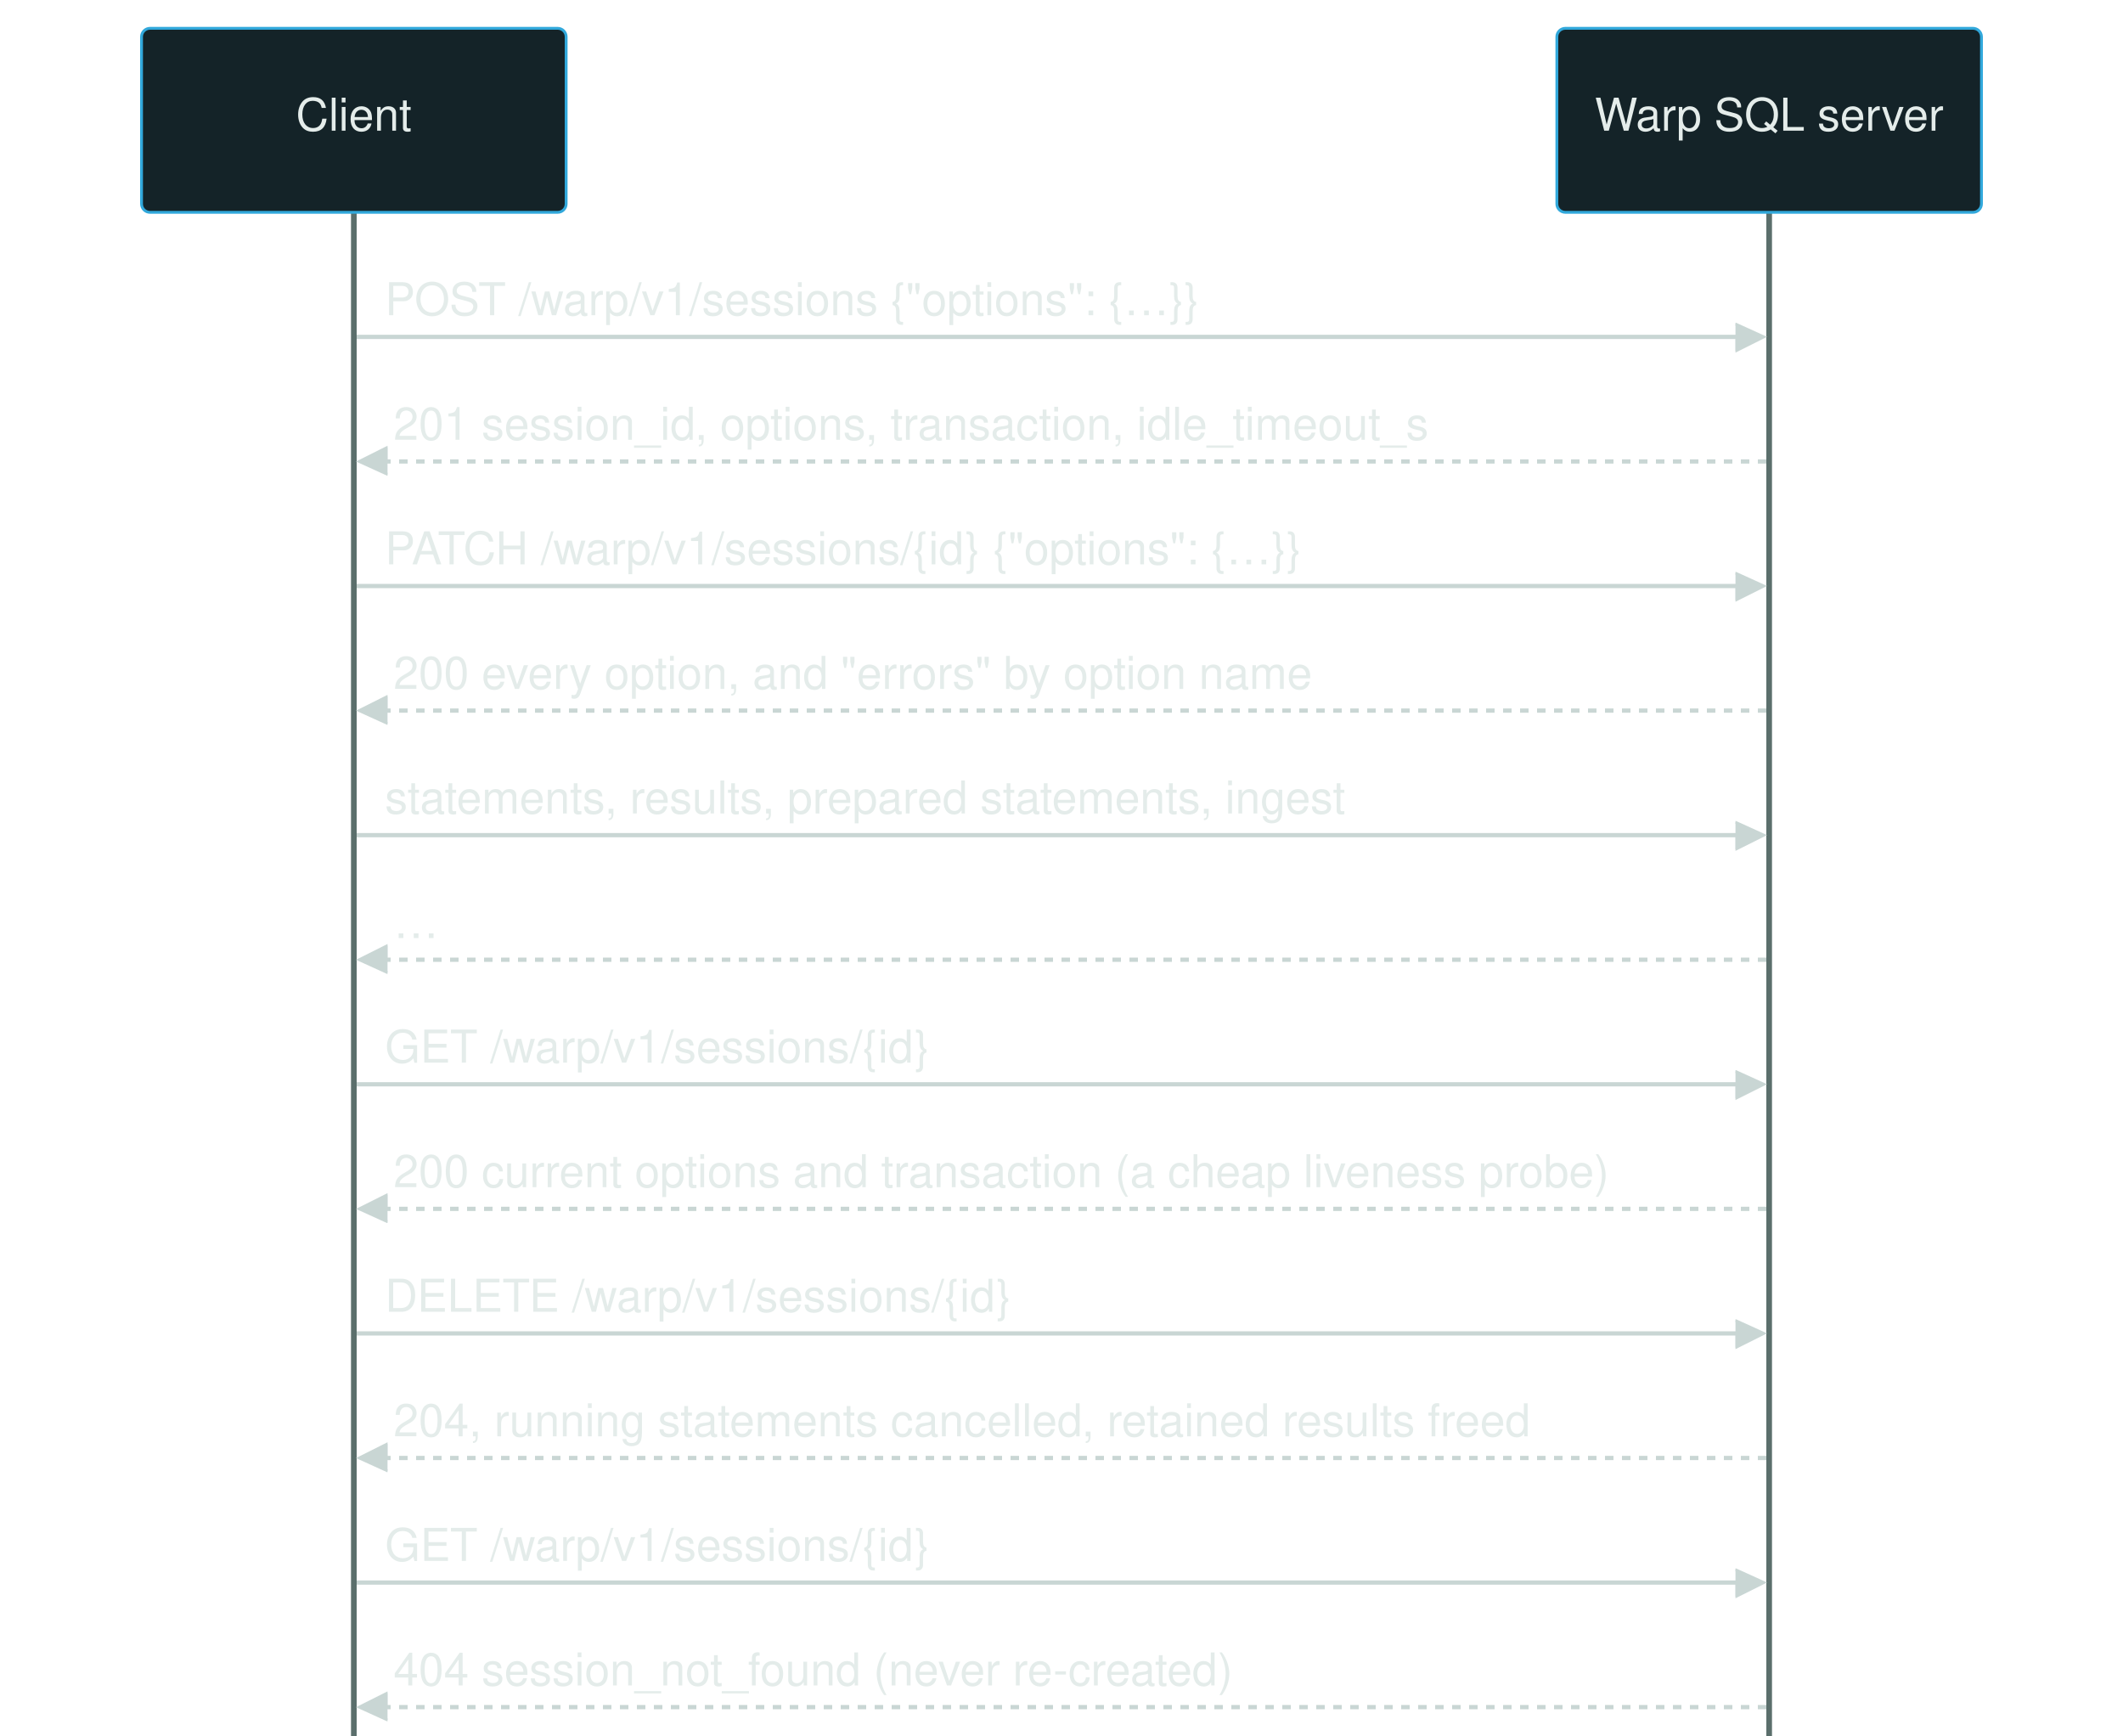
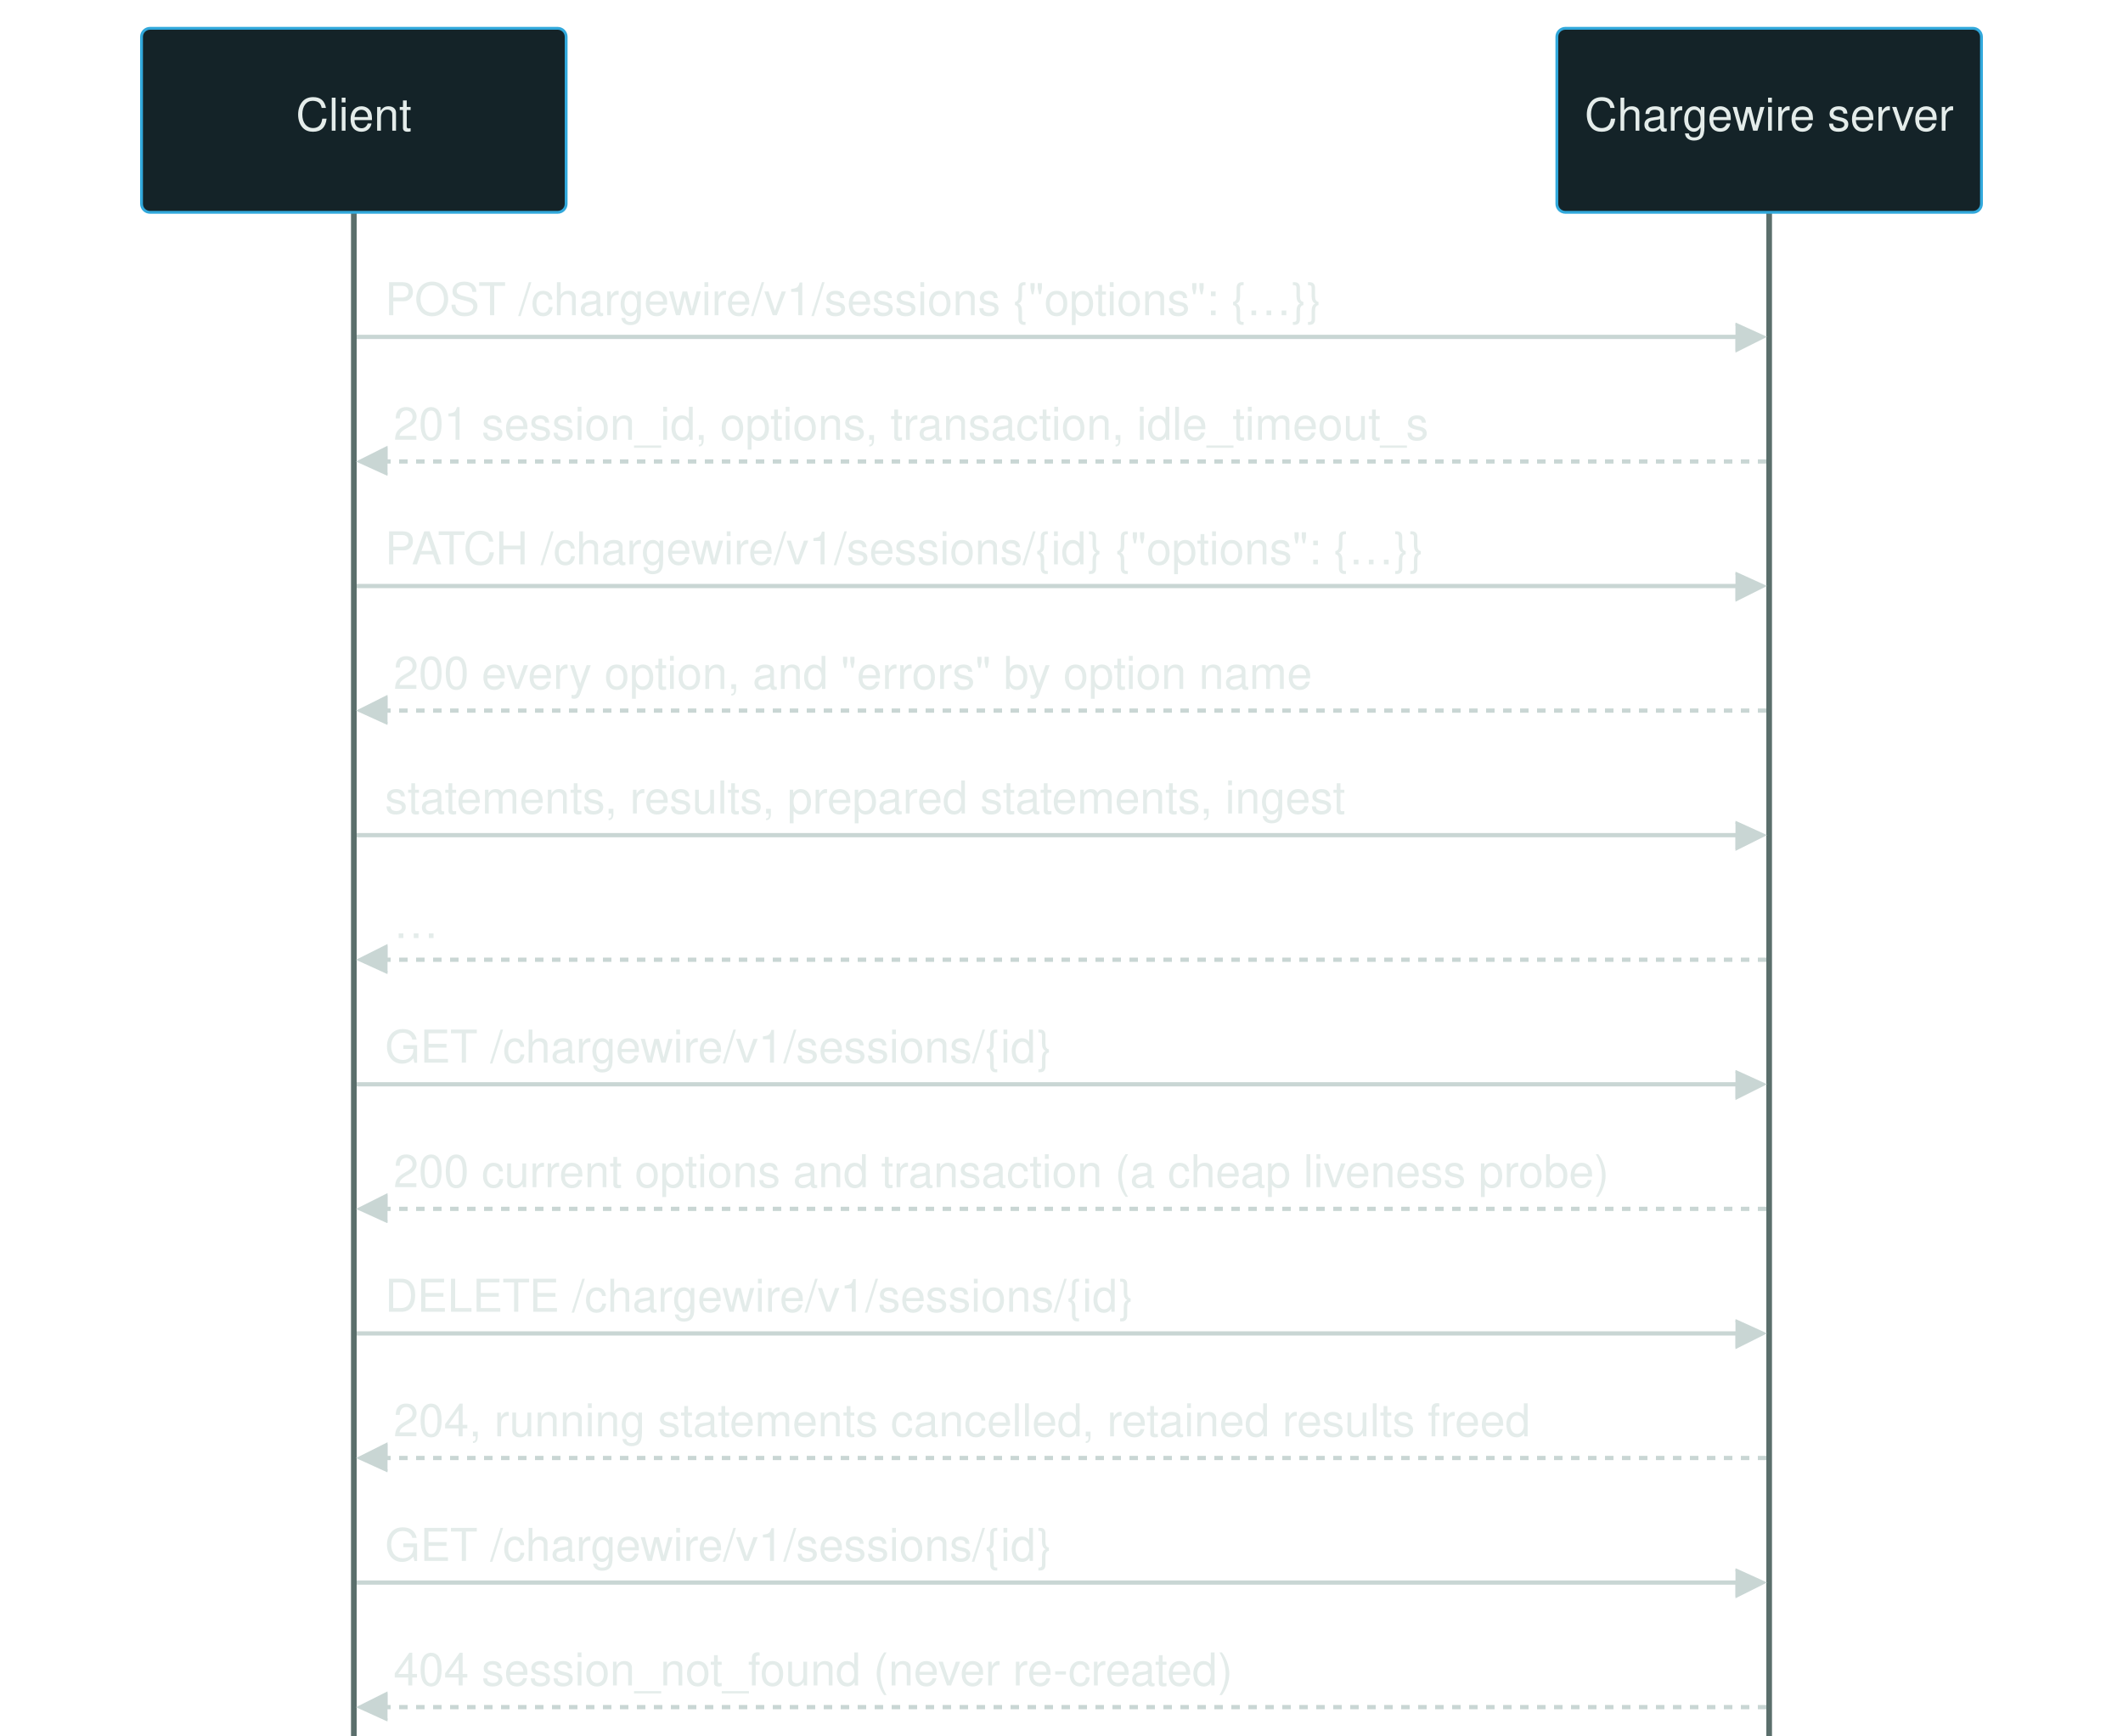
<svg xmlns="http://www.w3.org/2000/svg" data-source-sha256="9040162415fc07c62bd6ffa507998d9a73851bf1a8a8be76810c767bc2d6d298" id="d-session-lifecycle-dark" width="750" height="613" viewBox="-50 -10 750 613" role="graphics-document document" aria-roledescription="sequence">
  <g>
    <line id="actor41" x1="575" y1="65" x2="575" y2="2000" class="actor-line 200" stroke-width="0.5px" stroke="#999" name="S" data-et="life-line" data-id="S" />
    <g id="root-41" data-et="participant" data-type="participant" data-id="S">
      <rect x="500" y="0" fill="#eaeaea" stroke="#666" width="150" height="65" name="S" rx="3" ry="3" class="actor actor-top" />
      <text x="575" y="32.5" dominant-baseline="central" alignment-baseline="central" class="actor actor-box" style="text-anchor: middle; font-size: 16px; font-weight: 400; font-family: Helvetica, Arial, &quot;Liberation Sans&quot;, sans-serif;">
-         <tspan x="575" dy="0">Warp SQL server</tspan>
+         <tspan x="575" dy="0">Chargewire server</tspan>
      </text>
    </g>
  </g>
  <g>
    <line id="actor40" x1="75" y1="65" x2="75" y2="2000" class="actor-line 200" stroke-width="0.5px" stroke="#999" name="C" data-et="life-line" data-id="C" />
    <g id="root-40" data-et="participant" data-type="participant" data-id="C">
      <rect x="0" y="0" fill="#eaeaea" stroke="#666" width="150" height="65" name="C" rx="3" ry="3" class="actor actor-top" />
      <text x="75" y="32.5" dominant-baseline="central" alignment-baseline="central" class="actor actor-box" style="text-anchor: middle; font-size: 16px; font-weight: 400; font-family: Helvetica, Arial, &quot;Liberation Sans&quot;, sans-serif;">
        <tspan x="75" dy="0">Client</tspan>
      </text>
    </g>
  </g>
  <style>#d-session-lifecycle-dark{font-family:Helvetica,Arial,'Liberation Sans',sans-serif;font-size:16px;fill:#e4ecea;}@keyframes edge-animation-frame{from{stroke-dashoffset:0;}}@keyframes dash{to{stroke-dashoffset:0;}}#d-session-lifecycle-dark .edge-animation-slow{stroke-dasharray:9,5!important;stroke-dashoffset:900;animation:dash 50s linear infinite;stroke-linecap:round;}#d-session-lifecycle-dark .edge-animation-fast{stroke-dasharray:9,5!important;stroke-dashoffset:900;animation:dash 20s linear infinite;stroke-linecap:round;}#d-session-lifecycle-dark .error-icon{fill:hsl(15, 33.333%, 16.765%);}#d-session-lifecycle-dark .error-text{fill:rgb(198, 219.375, 226.5);stroke:rgb(198, 219.375, 226.5);}#d-session-lifecycle-dark .edge-thickness-normal{stroke-width:1px;}#d-session-lifecycle-dark .edge-thickness-thick{stroke-width:3.5px;}#d-session-lifecycle-dark .edge-pattern-solid{stroke-dasharray:0;}#d-session-lifecycle-dark .edge-thickness-invisible{stroke-width:0;fill:none;}#d-session-lifecycle-dark .edge-pattern-dashed{stroke-dasharray:3;}#d-session-lifecycle-dark .edge-pattern-dotted{stroke-dasharray:2;}#d-session-lifecycle-dark .marker{fill:#f4ebe9;stroke:#f4ebe9;}#d-session-lifecycle-dark .marker.cross{stroke:#f4ebe9;}#d-session-lifecycle-dark svg{font-family:Helvetica,Arial,'Liberation Sans',sans-serif;font-size:16px;}#d-session-lifecycle-dark p{margin:0;}#d-session-lifecycle-dark .actor{stroke:#31a8db;fill:#142328;stroke-width:1;}#d-session-lifecycle-dark rect.actor.outer-path[data-look="neo"]{filter:drop-shadow( 1px 2px 2px rgba(185,185,185,1));}#d-session-lifecycle-dark rect.note[data-look="neo"]{stroke:#f15a24;fill:#2a1810;filter:drop-shadow( 1px 2px 2px rgba(185,185,185,1));}#d-session-lifecycle-dark text.actor&gt;tspan{fill:#e4ecea;stroke:none;}#d-session-lifecycle-dark .actor-line{stroke:#5b6f6c;}#d-session-lifecycle-dark .innerArc{stroke-width:1.5;stroke-dasharray:none;}#d-session-lifecycle-dark .messageLine0{stroke-width:1.5;stroke-dasharray:none;stroke:#c9d6d4;}#d-session-lifecycle-dark .messageLine1{stroke-width:1.5;stroke-dasharray:2,2;stroke:#c9d6d4;}#d-session-lifecycle-dark [id$="-arrowhead"] path{fill:#c9d6d4;stroke:#c9d6d4;}#d-session-lifecycle-dark .sequenceNumber{fill:#0b1416;}#d-session-lifecycle-dark [id$="-sequencenumber"]{fill:#c9d6d4;}#d-session-lifecycle-dark [id$="-crosshead"] path{fill:#c9d6d4;stroke:#c9d6d4;}#d-session-lifecycle-dark .messageText{fill:#e4ecea;stroke:none;}#d-session-lifecycle-dark .labelBox{stroke:#f15a24;fill:#2a1810;filter:none;}#d-session-lifecycle-dark .labelText,#d-session-lifecycle-dark .labelText&gt;tspan{fill:#f5f8f7;stroke:none;}#d-session-lifecycle-dark .loopText,#d-session-lifecycle-dark .loopText&gt;tspan{fill:#e4ecea;stroke:none;}#d-session-lifecycle-dark .sectionTitle,#d-session-lifecycle-dark .sectionTitle&gt;tspan{fill:#e4ecea;stroke:none;}#d-session-lifecycle-dark .loopLine{stroke-width:2px;stroke-dasharray:2,2;stroke:#f15a24;fill:#f15a24;}#d-session-lifecycle-dark .note{stroke:#f15a24;fill:#2a1810;}#d-session-lifecycle-dark .noteText,#d-session-lifecycle-dark .noteText&gt;tspan{fill:#f5f8f7;stroke:none;font-weight:normal;}#d-session-lifecycle-dark .activation0{fill:#1f3a44;stroke:#31a8db;}#d-session-lifecycle-dark .activation1{fill:#1f3a44;stroke:#31a8db;}#d-session-lifecycle-dark .activation2{fill:#1f3a44;stroke:#31a8db;}#d-session-lifecycle-dark .actorPopupMenu{position:absolute;}#d-session-lifecycle-dark .actorPopupMenuPanel{position:absolute;fill:#142328;box-shadow:0px 8px 16px 0px rgba(0,0,0,0.2);filter:drop-shadow(3px 5px 2px rgb(0 0 0 / 0.4));}#d-session-lifecycle-dark .actor-man circle,#d-session-lifecycle-dark line{fill:#142328;stroke-width:2px;}#d-session-lifecycle-dark g rect.rect{filter:drop-shadow( 1px 2px 2px rgba(185,185,185,1));stroke:#31a8db;}#d-session-lifecycle-dark .node .neo-node{stroke:#31a8db;}#d-session-lifecycle-dark [data-look="neo"].node rect,#d-session-lifecycle-dark [data-look="neo"].cluster rect,#d-session-lifecycle-dark [data-look="neo"].node polygon{stroke:url(#d-session-lifecycle-dark-gradient);filter:drop-shadow( 1px 2px 2px rgba(185,185,185,1));}#d-session-lifecycle-dark [data-look="neo"].swimlane.cluster rect{filter:none;}#d-session-lifecycle-dark [data-look="neo"].node path{stroke:url(#d-session-lifecycle-dark-gradient);stroke-width:1px;}#d-session-lifecycle-dark [data-look="neo"].node .outer-path{filter:drop-shadow( 1px 2px 2px rgba(185,185,185,1));}#d-session-lifecycle-dark [data-look="neo"].node .neo-line path{stroke:#31a8db;filter:none;}#d-session-lifecycle-dark [data-look="neo"].node circle{stroke:url(#d-session-lifecycle-dark-gradient);filter:drop-shadow( 1px 2px 2px rgba(185,185,185,1));}#d-session-lifecycle-dark [data-look="neo"].node circle .state-start{fill:#000000;}#d-session-lifecycle-dark [data-look="neo"].icon-shape .icon{fill:url(#d-session-lifecycle-dark-gradient);filter:drop-shadow( 1px 2px 2px rgba(185,185,185,1));}#d-session-lifecycle-dark [data-look="neo"].icon-shape .icon-neo path{stroke:url(#d-session-lifecycle-dark-gradient);filter:drop-shadow( 1px 2px 2px rgba(185,185,185,1));}#d-session-lifecycle-dark :root{--mermaid-font-family:Helvetica,Arial,'Liberation Sans',sans-serif;}</style>
  <g />
  <defs>
    <symbol id="d-session-lifecycle-dark-computer" width="24" height="24">
      <path transform="scale(.5)" d="M2 2v13h20v-13h-20zm18 11h-16v-9h16v9zm-10.228 6l.466-1h3.524l.467 1h-4.457zm14.228 3h-24l2-6h2.104l-1.33 4h18.45l-1.297-4h2.073l2 6zm-5-10h-14v-7h14v7z" />
    </symbol>
  </defs>
  <defs>
    <symbol id="d-session-lifecycle-dark-database" fill-rule="evenodd" clip-rule="evenodd">
      <path transform="scale(.5)" d="M12.258.001l.256.004.255.005.253.008.251.01.249.012.247.015.246.016.242.019.241.02.239.023.236.024.233.027.231.028.229.031.225.032.223.034.22.036.217.038.214.04.211.041.208.043.205.045.201.046.198.048.194.05.191.051.187.053.183.054.18.056.175.057.172.059.168.06.163.061.16.063.155.064.15.066.074.033.073.033.071.034.07.034.069.035.068.035.067.035.066.035.064.036.064.036.062.036.06.036.06.037.058.037.058.037.055.038.055.038.053.038.052.038.051.039.05.039.048.039.047.039.045.04.044.04.043.04.041.04.04.041.039.041.037.041.036.041.034.041.033.042.032.042.03.042.029.042.027.042.026.043.024.043.023.043.021.043.02.043.018.044.017.043.015.044.013.044.012.044.011.045.009.044.007.045.006.045.004.045.002.045.001.045v17l-.001.045-.002.045-.004.045-.006.045-.007.045-.009.044-.011.045-.012.044-.013.044-.015.044-.017.043-.018.044-.02.043-.021.043-.023.043-.024.043-.026.043-.027.042-.029.042-.03.042-.032.042-.033.042-.034.041-.036.041-.037.041-.039.041-.04.041-.041.04-.043.04-.044.04-.045.04-.047.039-.048.039-.05.039-.051.039-.052.038-.053.038-.055.038-.055.038-.058.037-.058.037-.06.037-.06.036-.062.036-.064.036-.064.036-.066.035-.067.035-.068.035-.069.035-.07.034-.071.034-.073.033-.074.033-.15.066-.155.064-.16.063-.163.061-.168.06-.172.059-.175.057-.18.056-.183.054-.187.053-.191.051-.194.05-.198.048-.201.046-.205.045-.208.043-.211.041-.214.04-.217.038-.22.036-.223.034-.225.032-.229.031-.231.028-.233.027-.236.024-.239.023-.241.02-.242.019-.246.016-.247.015-.249.012-.251.01-.253.008-.255.005-.256.004-.258.001-.258-.001-.256-.004-.255-.005-.253-.008-.251-.01-.249-.012-.247-.015-.245-.016-.243-.019-.241-.02-.238-.023-.236-.024-.234-.027-.231-.028-.228-.031-.226-.032-.223-.034-.22-.036-.217-.038-.214-.04-.211-.041-.208-.043-.204-.045-.201-.046-.198-.048-.195-.05-.19-.051-.187-.053-.184-.054-.179-.056-.176-.057-.172-.059-.167-.06-.164-.061-.159-.063-.155-.064-.151-.066-.074-.033-.072-.033-.072-.034-.07-.034-.069-.035-.068-.035-.067-.035-.066-.035-.064-.036-.063-.036-.062-.036-.061-.036-.06-.037-.058-.037-.057-.037-.056-.038-.055-.038-.053-.038-.052-.038-.051-.039-.049-.039-.049-.039-.046-.039-.046-.04-.044-.04-.043-.04-.041-.04-.04-.041-.039-.041-.037-.041-.036-.041-.034-.041-.033-.042-.032-.042-.03-.042-.029-.042-.027-.042-.026-.043-.024-.043-.023-.043-.021-.043-.02-.043-.018-.044-.017-.043-.015-.044-.013-.044-.012-.044-.011-.045-.009-.044-.007-.045-.006-.045-.004-.045-.002-.045-.001-.045v-17l.001-.045.002-.045.004-.045.006-.045.007-.045.009-.044.011-.045.012-.044.013-.044.015-.044.017-.043.018-.044.02-.043.021-.043.023-.043.024-.043.026-.043.027-.042.029-.042.03-.042.032-.042.033-.042.034-.041.036-.041.037-.041.039-.041.04-.041.041-.04.043-.04.044-.04.046-.04.046-.039.049-.039.049-.039.051-.039.052-.038.053-.038.055-.038.056-.038.057-.037.058-.037.06-.037.061-.036.062-.036.063-.036.064-.036.066-.035.067-.035.068-.035.069-.035.07-.034.072-.034.072-.033.074-.033.151-.066.155-.064.159-.063.164-.061.167-.06.172-.059.176-.057.179-.056.184-.054.187-.053.19-.051.195-.05.198-.048.201-.046.204-.045.208-.043.211-.041.214-.04.217-.038.22-.036.223-.034.226-.032.228-.031.231-.028.234-.027.236-.024.238-.023.241-.02.243-.019.245-.016.247-.015.249-.012.251-.01.253-.008.255-.005.256-.004.258-.001.258.001zm-9.258 20.499v.01l.001.021.003.021.004.022.005.021.006.022.007.022.009.023.01.022.011.023.012.023.013.023.015.023.016.024.017.023.018.024.019.024.021.024.022.025.023.024.024.025.052.049.056.05.061.051.066.051.07.051.075.051.079.052.084.052.088.052.092.052.097.052.102.051.105.052.11.052.114.051.119.051.123.051.127.05.131.05.135.05.139.048.144.049.147.047.152.047.155.047.16.045.163.045.167.043.171.043.176.041.178.041.183.039.187.039.19.037.194.035.197.035.202.033.204.031.209.03.212.029.216.027.219.025.222.024.226.021.23.02.233.018.236.016.24.015.243.012.246.01.249.008.253.005.256.004.259.001.26-.001.257-.004.254-.005.25-.008.247-.011.244-.012.241-.014.237-.016.233-.018.231-.021.226-.021.224-.024.22-.026.216-.027.212-.028.21-.031.205-.031.202-.034.198-.034.194-.036.191-.037.187-.039.183-.04.179-.04.175-.042.172-.043.168-.044.163-.045.16-.046.155-.046.152-.047.148-.048.143-.049.139-.049.136-.05.131-.05.126-.05.123-.051.118-.052.114-.051.11-.052.106-.052.101-.052.096-.052.092-.052.088-.053.083-.051.079-.052.074-.052.07-.051.065-.051.06-.051.056-.05.051-.05.023-.024.023-.025.021-.024.02-.024.019-.024.018-.024.017-.024.015-.023.014-.024.013-.023.012-.023.01-.023.01-.022.008-.022.006-.022.006-.022.004-.022.004-.021.001-.021.001-.021v-4.127l-.077.055-.08.053-.083.054-.085.053-.087.052-.09.052-.093.051-.095.05-.097.05-.1.049-.102.049-.105.048-.106.047-.109.047-.111.046-.114.045-.115.045-.118.044-.12.043-.122.042-.124.042-.126.041-.128.04-.13.04-.132.038-.134.038-.135.037-.138.037-.139.035-.142.035-.143.034-.144.033-.147.032-.148.031-.15.03-.151.03-.153.029-.154.027-.156.027-.158.026-.159.025-.161.024-.162.023-.163.022-.165.021-.166.02-.167.019-.169.018-.169.017-.171.016-.173.015-.173.014-.175.013-.175.012-.177.011-.178.01-.179.008-.179.008-.181.006-.182.005-.182.004-.184.003-.184.002h-.37l-.184-.002-.184-.003-.182-.004-.182-.005-.181-.006-.179-.008-.179-.008-.178-.01-.176-.011-.176-.012-.175-.013-.173-.014-.172-.015-.171-.016-.17-.017-.169-.018-.167-.019-.166-.02-.165-.021-.163-.022-.162-.023-.161-.024-.159-.025-.157-.026-.156-.027-.155-.027-.153-.029-.151-.03-.15-.03-.148-.031-.146-.032-.145-.033-.143-.034-.141-.035-.14-.035-.137-.037-.136-.037-.134-.038-.132-.038-.13-.04-.128-.04-.126-.041-.124-.042-.122-.042-.12-.044-.117-.043-.116-.045-.113-.045-.112-.046-.109-.047-.106-.047-.105-.048-.102-.049-.1-.049-.097-.05-.095-.05-.093-.052-.09-.051-.087-.052-.085-.053-.083-.054-.08-.054-.077-.054v4.127zm0-5.654v.011l.001.021.003.021.004.021.005.022.006.022.007.022.009.022.01.022.011.023.012.023.013.023.015.024.016.023.017.024.018.024.019.024.021.024.022.024.023.025.024.024.052.05.056.05.061.05.066.051.07.051.075.052.079.051.084.052.088.052.092.052.097.052.102.052.105.052.11.051.114.051.119.052.123.05.127.051.131.05.135.049.139.049.144.048.147.048.152.047.155.046.16.045.163.045.167.044.171.042.176.042.178.04.183.04.187.038.19.037.194.036.197.034.202.033.204.032.209.03.212.028.216.027.219.025.222.024.226.022.23.02.233.018.236.016.24.014.243.012.246.01.249.008.253.006.256.003.259.001.26-.001.257-.003.254-.006.25-.008.247-.01.244-.012.241-.015.237-.016.233-.018.231-.02.226-.022.224-.024.22-.025.216-.027.212-.029.21-.03.205-.032.202-.033.198-.035.194-.036.191-.037.187-.039.183-.039.179-.041.175-.042.172-.043.168-.044.163-.045.16-.045.155-.047.152-.047.148-.048.143-.048.139-.05.136-.049.131-.05.126-.051.123-.051.118-.051.114-.052.11-.052.106-.052.101-.052.096-.052.092-.052.088-.052.083-.052.079-.052.074-.051.07-.052.065-.051.06-.05.056-.051.051-.049.023-.025.023-.024.021-.025.02-.024.019-.024.018-.024.017-.024.015-.023.014-.023.013-.024.012-.022.01-.023.01-.023.008-.022.006-.022.006-.022.004-.021.004-.022.001-.021.001-.021v-4.139l-.077.054-.08.054-.083.054-.085.052-.087.053-.09.051-.093.051-.095.051-.097.05-.1.049-.102.049-.105.048-.106.047-.109.047-.111.046-.114.045-.115.044-.118.044-.12.044-.122.042-.124.042-.126.041-.128.04-.13.039-.132.039-.134.038-.135.037-.138.036-.139.036-.142.035-.143.033-.144.033-.147.033-.148.031-.15.03-.151.03-.153.028-.154.028-.156.027-.158.026-.159.025-.161.024-.162.023-.163.022-.165.021-.166.02-.167.019-.169.018-.169.017-.171.016-.173.015-.173.014-.175.013-.175.012-.177.011-.178.009-.179.009-.179.007-.181.007-.182.005-.182.004-.184.003-.184.002h-.37l-.184-.002-.184-.003-.182-.004-.182-.005-.181-.007-.179-.007-.179-.009-.178-.009-.176-.011-.176-.012-.175-.013-.173-.014-.172-.015-.171-.016-.17-.017-.169-.018-.167-.019-.166-.02-.165-.021-.163-.022-.162-.023-.161-.024-.159-.025-.157-.026-.156-.027-.155-.028-.153-.028-.151-.03-.15-.03-.148-.031-.146-.033-.145-.033-.143-.033-.141-.035-.14-.036-.137-.036-.136-.037-.134-.038-.132-.039-.13-.039-.128-.04-.126-.041-.124-.042-.122-.043-.12-.043-.117-.044-.116-.044-.113-.046-.112-.046-.109-.046-.106-.047-.105-.048-.102-.049-.1-.049-.097-.05-.095-.051-.093-.051-.09-.051-.087-.053-.085-.052-.083-.054-.08-.054-.077-.054v4.139zm0-5.666v.011l.001.02.003.022.004.021.005.022.006.021.007.022.009.023.01.022.011.023.012.023.013.023.015.023.016.024.017.024.018.023.019.024.021.025.022.024.023.024.024.025.052.05.056.05.061.05.066.051.07.051.075.052.079.051.084.052.088.052.092.052.097.052.102.052.105.051.11.052.114.051.119.051.123.051.127.05.131.05.135.05.139.049.144.048.147.048.152.047.155.046.16.045.163.045.167.043.171.043.176.042.178.04.183.04.187.038.19.037.194.036.197.034.202.033.204.032.209.03.212.028.216.027.219.025.222.024.226.021.23.02.233.018.236.017.24.014.243.012.246.01.249.008.253.006.256.003.259.001.26-.001.257-.003.254-.006.25-.008.247-.01.244-.013.241-.014.237-.016.233-.018.231-.02.226-.022.224-.024.22-.025.216-.027.212-.029.21-.03.205-.032.202-.033.198-.035.194-.036.191-.037.187-.039.183-.039.179-.041.175-.042.172-.043.168-.044.163-.045.16-.045.155-.047.152-.047.148-.048.143-.049.139-.049.136-.049.131-.051.126-.05.123-.051.118-.052.114-.051.11-.052.106-.052.101-.052.096-.052.092-.052.088-.052.083-.052.079-.052.074-.052.07-.051.065-.051.06-.051.056-.05.051-.049.023-.025.023-.025.021-.024.02-.024.019-.024.018-.024.017-.024.015-.023.014-.024.013-.023.012-.023.01-.022.01-.023.008-.022.006-.022.006-.022.004-.022.004-.021.001-.021.001-.021v-4.153l-.077.054-.08.054-.083.053-.085.053-.087.053-.09.051-.093.051-.095.051-.097.05-.1.049-.102.048-.105.048-.106.048-.109.046-.111.046-.114.046-.115.044-.118.044-.12.043-.122.043-.124.042-.126.041-.128.04-.13.039-.132.039-.134.038-.135.037-.138.036-.139.036-.142.034-.143.034-.144.033-.147.032-.148.032-.15.03-.151.03-.153.028-.154.028-.156.027-.158.026-.159.024-.161.024-.162.023-.163.023-.165.021-.166.02-.167.019-.169.018-.169.017-.171.016-.173.015-.173.014-.175.013-.175.012-.177.01-.178.01-.179.009-.179.007-.181.006-.182.006-.182.004-.184.003-.184.001-.185.001-.185-.001-.184-.001-.184-.003-.182-.004-.182-.006-.181-.006-.179-.007-.179-.009-.178-.01-.176-.01-.176-.012-.175-.013-.173-.014-.172-.015-.171-.016-.17-.017-.169-.018-.167-.019-.166-.02-.165-.021-.163-.023-.162-.023-.161-.024-.159-.024-.157-.026-.156-.027-.155-.028-.153-.028-.151-.03-.15-.03-.148-.032-.146-.032-.145-.033-.143-.034-.141-.034-.14-.036-.137-.036-.136-.037-.134-.038-.132-.039-.13-.039-.128-.041-.126-.041-.124-.041-.122-.043-.12-.043-.117-.044-.116-.044-.113-.046-.112-.046-.109-.046-.106-.048-.105-.048-.102-.048-.1-.05-.097-.049-.095-.051-.093-.051-.09-.052-.087-.052-.085-.053-.083-.053-.08-.054-.077-.054v4.153zm8.74-8.179l-.257.004-.254.005-.25.008-.247.011-.244.012-.241.014-.237.016-.233.018-.231.021-.226.022-.224.023-.22.026-.216.027-.212.028-.21.031-.205.032-.202.033-.198.034-.194.036-.191.038-.187.038-.183.04-.179.041-.175.042-.172.043-.168.043-.163.045-.16.046-.155.046-.152.048-.148.048-.143.048-.139.049-.136.05-.131.05-.126.051-.123.051-.118.051-.114.052-.11.052-.106.052-.101.052-.096.052-.092.052-.088.052-.083.052-.079.052-.074.051-.07.052-.065.051-.06.05-.056.05-.051.05-.023.025-.023.024-.021.024-.02.025-.019.024-.018.024-.017.023-.015.024-.014.023-.013.023-.012.023-.01.023-.01.022-.008.022-.006.023-.006.021-.004.022-.004.021-.001.021-.001.021.001.021.001.021.004.021.004.022.006.021.006.023.008.022.01.022.01.023.012.023.013.023.014.023.015.024.017.023.018.024.019.024.02.025.021.024.023.024.023.025.051.05.056.05.06.05.065.051.07.052.074.051.079.052.083.052.088.052.092.052.096.052.101.052.106.052.11.052.114.052.118.051.123.051.126.051.131.05.136.05.139.049.143.048.148.048.152.048.155.046.16.046.163.045.168.043.172.043.175.042.179.041.183.04.187.038.191.038.194.036.198.034.202.033.205.032.21.031.212.028.216.027.22.026.224.023.226.022.231.021.233.018.237.016.241.014.244.012.247.011.25.008.254.005.257.004.26.001.26-.001.257-.004.254-.005.25-.008.247-.011.244-.012.241-.014.237-.016.233-.018.231-.021.226-.022.224-.023.22-.026.216-.027.212-.028.21-.031.205-.032.202-.033.198-.034.194-.036.191-.038.187-.038.183-.04.179-.041.175-.042.172-.043.168-.043.163-.045.16-.046.155-.046.152-.048.148-.048.143-.048.139-.049.136-.05.131-.05.126-.051.123-.051.118-.051.114-.052.11-.052.106-.052.101-.052.096-.052.092-.052.088-.052.083-.052.079-.052.074-.051.07-.052.065-.051.06-.05.056-.05.051-.05.023-.025.023-.024.021-.024.02-.025.019-.024.018-.024.017-.023.015-.024.014-.023.013-.023.012-.023.01-.023.01-.022.008-.022.006-.023.006-.021.004-.022.004-.021.001-.021.001-.021-.001-.021-.001-.021-.004-.021-.004-.022-.006-.021-.006-.023-.008-.022-.01-.022-.01-.023-.012-.023-.013-.023-.014-.023-.015-.024-.017-.023-.018-.024-.019-.024-.02-.025-.021-.024-.023-.024-.023-.025-.051-.05-.056-.05-.06-.05-.065-.051-.07-.052-.074-.051-.079-.052-.083-.052-.088-.052-.092-.052-.096-.052-.101-.052-.106-.052-.11-.052-.114-.052-.118-.051-.123-.051-.126-.051-.131-.05-.136-.05-.139-.049-.143-.048-.148-.048-.152-.048-.155-.046-.16-.046-.163-.045-.168-.043-.172-.043-.175-.042-.179-.041-.183-.04-.187-.038-.191-.038-.194-.036-.198-.034-.202-.033-.205-.032-.21-.031-.212-.028-.216-.027-.22-.026-.224-.023-.226-.022-.231-.021-.233-.018-.237-.016-.241-.014-.244-.012-.247-.011-.25-.008-.254-.005-.257-.004-.26-.001-.26.001z" />
    </symbol>
  </defs>
  <defs>
    <symbol id="d-session-lifecycle-dark-clock" width="24" height="24">
      <path transform="scale(.5)" d="M12 2c5.514 0 10 4.486 10 10s-4.486 10-10 10-10-4.486-10-10 4.486-10 10-10zm0-2c-6.627 0-12 5.373-12 12s5.373 12 12 12 12-5.373 12-12-5.373-12-12-12zm5.848 12.459c.202.038.202.333.001.372-1.907.361-6.045 1.111-6.547 1.111-.719 0-1.301-.582-1.301-1.301 0-.512.77-5.447 1.125-7.445.034-.192.312-.181.343.014l.985 6.238 5.394 1.011z" />
    </symbol>
  </defs>
  <defs>
    <marker id="d-session-lifecycle-dark-arrowhead" refX="7.9" refY="5" markerUnits="userSpaceOnUse" markerWidth="12" markerHeight="12" orient="auto-start-reverse">
      <path d="M -1 0 L 10 5 L 0 10 z" />
    </marker>
  </defs>
  <defs>
    <marker id="d-session-lifecycle-dark-crosshead" markerWidth="15" markerHeight="8" orient="auto" refX="4" refY="4.5">
      <path fill="none" stroke="#000000" stroke-width="1pt" d="M 1,2 L 6,7 M 6,2 L 1,7" style="stroke-dasharray: 0, 0;" />
    </marker>
  </defs>
  <defs>
    <marker id="d-session-lifecycle-dark-filled-head" refX="15.5" refY="7" markerWidth="20" markerHeight="28" orient="auto">
      <path d="M 18,7 L9,13 L14,7 L9,1 Z" />
    </marker>
  </defs>
  <defs>
    <marker id="d-session-lifecycle-dark-sequencenumber" refX="15" refY="15" markerWidth="60" markerHeight="40" orient="auto">
      <circle cx="15" cy="15" r="6" />
    </marker>
  </defs>
  <defs>
    <marker id="d-session-lifecycle-dark-solidTopArrowHead" refX="7.9" refY="7.25" markerUnits="userSpaceOnUse" markerWidth="12" markerHeight="12" orient="auto-start-reverse">
      <path d="M 0 0 L 10 8 L 0 8 z" />
    </marker>
  </defs>
  <defs>
    <marker id="d-session-lifecycle-dark-solidBottomArrowHead" refX="7.9" refY="0.75" markerUnits="userSpaceOnUse" markerWidth="12" markerHeight="12" orient="auto-start-reverse">
      <path d="M 0 0 L 10 0 L 0 8 z" />
    </marker>
  </defs>
  <defs>
    <marker id="d-session-lifecycle-dark-stickTopArrowHead" refX="7.5" refY="7" markerUnits="userSpaceOnUse" markerWidth="12" markerHeight="12" orient="auto-start-reverse">
      <path d="M 0 0 L 7 7" stroke="black" stroke-width="1.5" fill="none" />
    </marker>
  </defs>
  <defs>
    <marker id="d-session-lifecycle-dark-stickBottomArrowHead" refX="7.5" refY="0" markerUnits="userSpaceOnUse" markerWidth="12" markerHeight="12" orient="auto-start-reverse">
      <path d="M 0 7 L 7 0" stroke="black" stroke-width="1.5" fill="none" />
    </marker>
  </defs>
-   <text x="86" y="80" text-anchor="start" dominant-baseline="middle" alignment-baseline="middle" class="messageText" dy="1em" style="font-family: Helvetica, Arial, &quot;Liberation Sans&quot;, sans-serif; font-size: 16px; font-weight: 400;">POST /warp/v1/sessions {"options": {…}}</text>
+   <text x="86" y="80" text-anchor="start" dominant-baseline="middle" alignment-baseline="middle" class="messageText" dy="1em" style="font-family: Helvetica, Arial, &quot;Liberation Sans&quot;, sans-serif; font-size: 16px; font-weight: 400;">POST /chargewire/v1/sessions {"options": {…}}</text>
  <line x1="76" y1="109" x2="571" y2="109" class="messageLine0" data-et="message" data-id="i0" data-from="C" data-to="S" stroke-width="2" stroke="none" marker-end="url(#d-session-lifecycle-dark-arrowhead)" style="fill: none;" />
  <text x="89" y="124" text-anchor="start" dominant-baseline="middle" alignment-baseline="middle" class="messageText" dy="1em" style="font-family: Helvetica, Arial, &quot;Liberation Sans&quot;, sans-serif; font-size: 16px; font-weight: 400;">201 session_id, options, transaction, idle_timeout_s</text>
  <line x1="574" y1="153" x2="79" y2="153" class="messageLine1" data-et="message" data-id="i1" data-from="S" data-to="C" stroke-width="2" stroke="none" marker-end="url(#d-session-lifecycle-dark-arrowhead)" style="stroke-dasharray: 3, 3; fill: none;" />
-   <text x="86" y="168" text-anchor="start" dominant-baseline="middle" alignment-baseline="middle" class="messageText" dy="1em" style="font-family: Helvetica, Arial, &quot;Liberation Sans&quot;, sans-serif; font-size: 16px; font-weight: 400;">PATCH /warp/v1/sessions/{id} {"options": {…}}</text>
+   <text x="86" y="168" text-anchor="start" dominant-baseline="middle" alignment-baseline="middle" class="messageText" dy="1em" style="font-family: Helvetica, Arial, &quot;Liberation Sans&quot;, sans-serif; font-size: 16px; font-weight: 400;">PATCH /chargewire/v1/sessions/{id} {"options": {…}}</text>
  <line x1="76" y1="197" x2="571" y2="197" class="messageLine0" data-et="message" data-id="i2" data-from="C" data-to="S" stroke-width="2" stroke="none" marker-end="url(#d-session-lifecycle-dark-arrowhead)" style="fill: none;" />
  <text x="89" y="212" text-anchor="start" dominant-baseline="middle" alignment-baseline="middle" class="messageText" dy="1em" style="font-family: Helvetica, Arial, &quot;Liberation Sans&quot;, sans-serif; font-size: 16px; font-weight: 400;">200 every option, and "errors" by option name</text>
  <line x1="574" y1="241" x2="79" y2="241" class="messageLine1" data-et="message" data-id="i3" data-from="S" data-to="C" stroke-width="2" stroke="none" marker-end="url(#d-session-lifecycle-dark-arrowhead)" style="stroke-dasharray: 3, 3; fill: none;" />
  <text x="86" y="256" text-anchor="start" dominant-baseline="middle" alignment-baseline="middle" class="messageText" dy="1em" style="font-family: Helvetica, Arial, &quot;Liberation Sans&quot;, sans-serif; font-size: 16px; font-weight: 400;">statements, results, prepared statements, ingest</text>
  <line x1="76" y1="285" x2="571" y2="285" class="messageLine0" data-et="message" data-id="i4" data-from="C" data-to="S" stroke-width="2" stroke="none" marker-end="url(#d-session-lifecycle-dark-arrowhead)" style="fill: none;" />
  <text x="89" y="300" text-anchor="start" dominant-baseline="middle" alignment-baseline="middle" class="messageText" dy="1em" style="font-family: Helvetica, Arial, &quot;Liberation Sans&quot;, sans-serif; font-size: 16px; font-weight: 400;">…</text>
  <line x1="574" y1="329" x2="79" y2="329" class="messageLine1" data-et="message" data-id="i5" data-from="S" data-to="C" stroke-width="2" stroke="none" marker-end="url(#d-session-lifecycle-dark-arrowhead)" style="stroke-dasharray: 3, 3; fill: none;" />
-   <text x="86" y="344" text-anchor="start" dominant-baseline="middle" alignment-baseline="middle" class="messageText" dy="1em" style="font-family: Helvetica, Arial, &quot;Liberation Sans&quot;, sans-serif; font-size: 16px; font-weight: 400;">GET /warp/v1/sessions/{id}</text>
+   <text x="86" y="344" text-anchor="start" dominant-baseline="middle" alignment-baseline="middle" class="messageText" dy="1em" style="font-family: Helvetica, Arial, &quot;Liberation Sans&quot;, sans-serif; font-size: 16px; font-weight: 400;">GET /chargewire/v1/sessions/{id}</text>
  <line x1="76" y1="373" x2="571" y2="373" class="messageLine0" data-et="message" data-id="i6" data-from="C" data-to="S" stroke-width="2" stroke="none" marker-end="url(#d-session-lifecycle-dark-arrowhead)" style="fill: none;" />
  <text x="89" y="388" text-anchor="start" dominant-baseline="middle" alignment-baseline="middle" class="messageText" dy="1em" style="font-family: Helvetica, Arial, &quot;Liberation Sans&quot;, sans-serif; font-size: 16px; font-weight: 400;">200 current options and transaction (a cheap liveness probe)</text>
  <line x1="574" y1="417" x2="79" y2="417" class="messageLine1" data-et="message" data-id="i7" data-from="S" data-to="C" stroke-width="2" stroke="none" marker-end="url(#d-session-lifecycle-dark-arrowhead)" style="stroke-dasharray: 3, 3; fill: none;" />
-   <text x="86" y="432" text-anchor="start" dominant-baseline="middle" alignment-baseline="middle" class="messageText" dy="1em" style="font-family: Helvetica, Arial, &quot;Liberation Sans&quot;, sans-serif; font-size: 16px; font-weight: 400;">DELETE /warp/v1/sessions/{id}</text>
+   <text x="86" y="432" text-anchor="start" dominant-baseline="middle" alignment-baseline="middle" class="messageText" dy="1em" style="font-family: Helvetica, Arial, &quot;Liberation Sans&quot;, sans-serif; font-size: 16px; font-weight: 400;">DELETE /chargewire/v1/sessions/{id}</text>
  <line x1="76" y1="461" x2="571" y2="461" class="messageLine0" data-et="message" data-id="i8" data-from="C" data-to="S" stroke-width="2" stroke="none" marker-end="url(#d-session-lifecycle-dark-arrowhead)" style="fill: none;" />
  <text x="89" y="476" text-anchor="start" dominant-baseline="middle" alignment-baseline="middle" class="messageText" dy="1em" style="font-family: Helvetica, Arial, &quot;Liberation Sans&quot;, sans-serif; font-size: 16px; font-weight: 400;">204, running statements cancelled, retained results freed</text>
  <line x1="574" y1="505" x2="79" y2="505" class="messageLine1" data-et="message" data-id="i9" data-from="S" data-to="C" stroke-width="2" stroke="none" marker-end="url(#d-session-lifecycle-dark-arrowhead)" style="stroke-dasharray: 3, 3; fill: none;" />
-   <text x="86" y="520" text-anchor="start" dominant-baseline="middle" alignment-baseline="middle" class="messageText" dy="1em" style="font-family: Helvetica, Arial, &quot;Liberation Sans&quot;, sans-serif; font-size: 16px; font-weight: 400;">GET /warp/v1/sessions/{id}</text>
+   <text x="86" y="520" text-anchor="start" dominant-baseline="middle" alignment-baseline="middle" class="messageText" dy="1em" style="font-family: Helvetica, Arial, &quot;Liberation Sans&quot;, sans-serif; font-size: 16px; font-weight: 400;">GET /chargewire/v1/sessions/{id}</text>
  <line x1="76" y1="549" x2="571" y2="549" class="messageLine0" data-et="message" data-id="i10" data-from="C" data-to="S" stroke-width="2" stroke="none" marker-end="url(#d-session-lifecycle-dark-arrowhead)" style="fill: none;" />
  <text x="89" y="564" text-anchor="start" dominant-baseline="middle" alignment-baseline="middle" class="messageText" dy="1em" style="font-family: Helvetica, Arial, &quot;Liberation Sans&quot;, sans-serif; font-size: 16px; font-weight: 400;">404 session_not_found (never re-created)</text>
  <line x1="574" y1="593" x2="79" y2="593" class="messageLine1" data-et="message" data-id="i11" data-from="S" data-to="C" stroke-width="2" stroke="none" marker-end="url(#d-session-lifecycle-dark-arrowhead)" style="stroke-dasharray: 3, 3; fill: none;" />
</svg>
